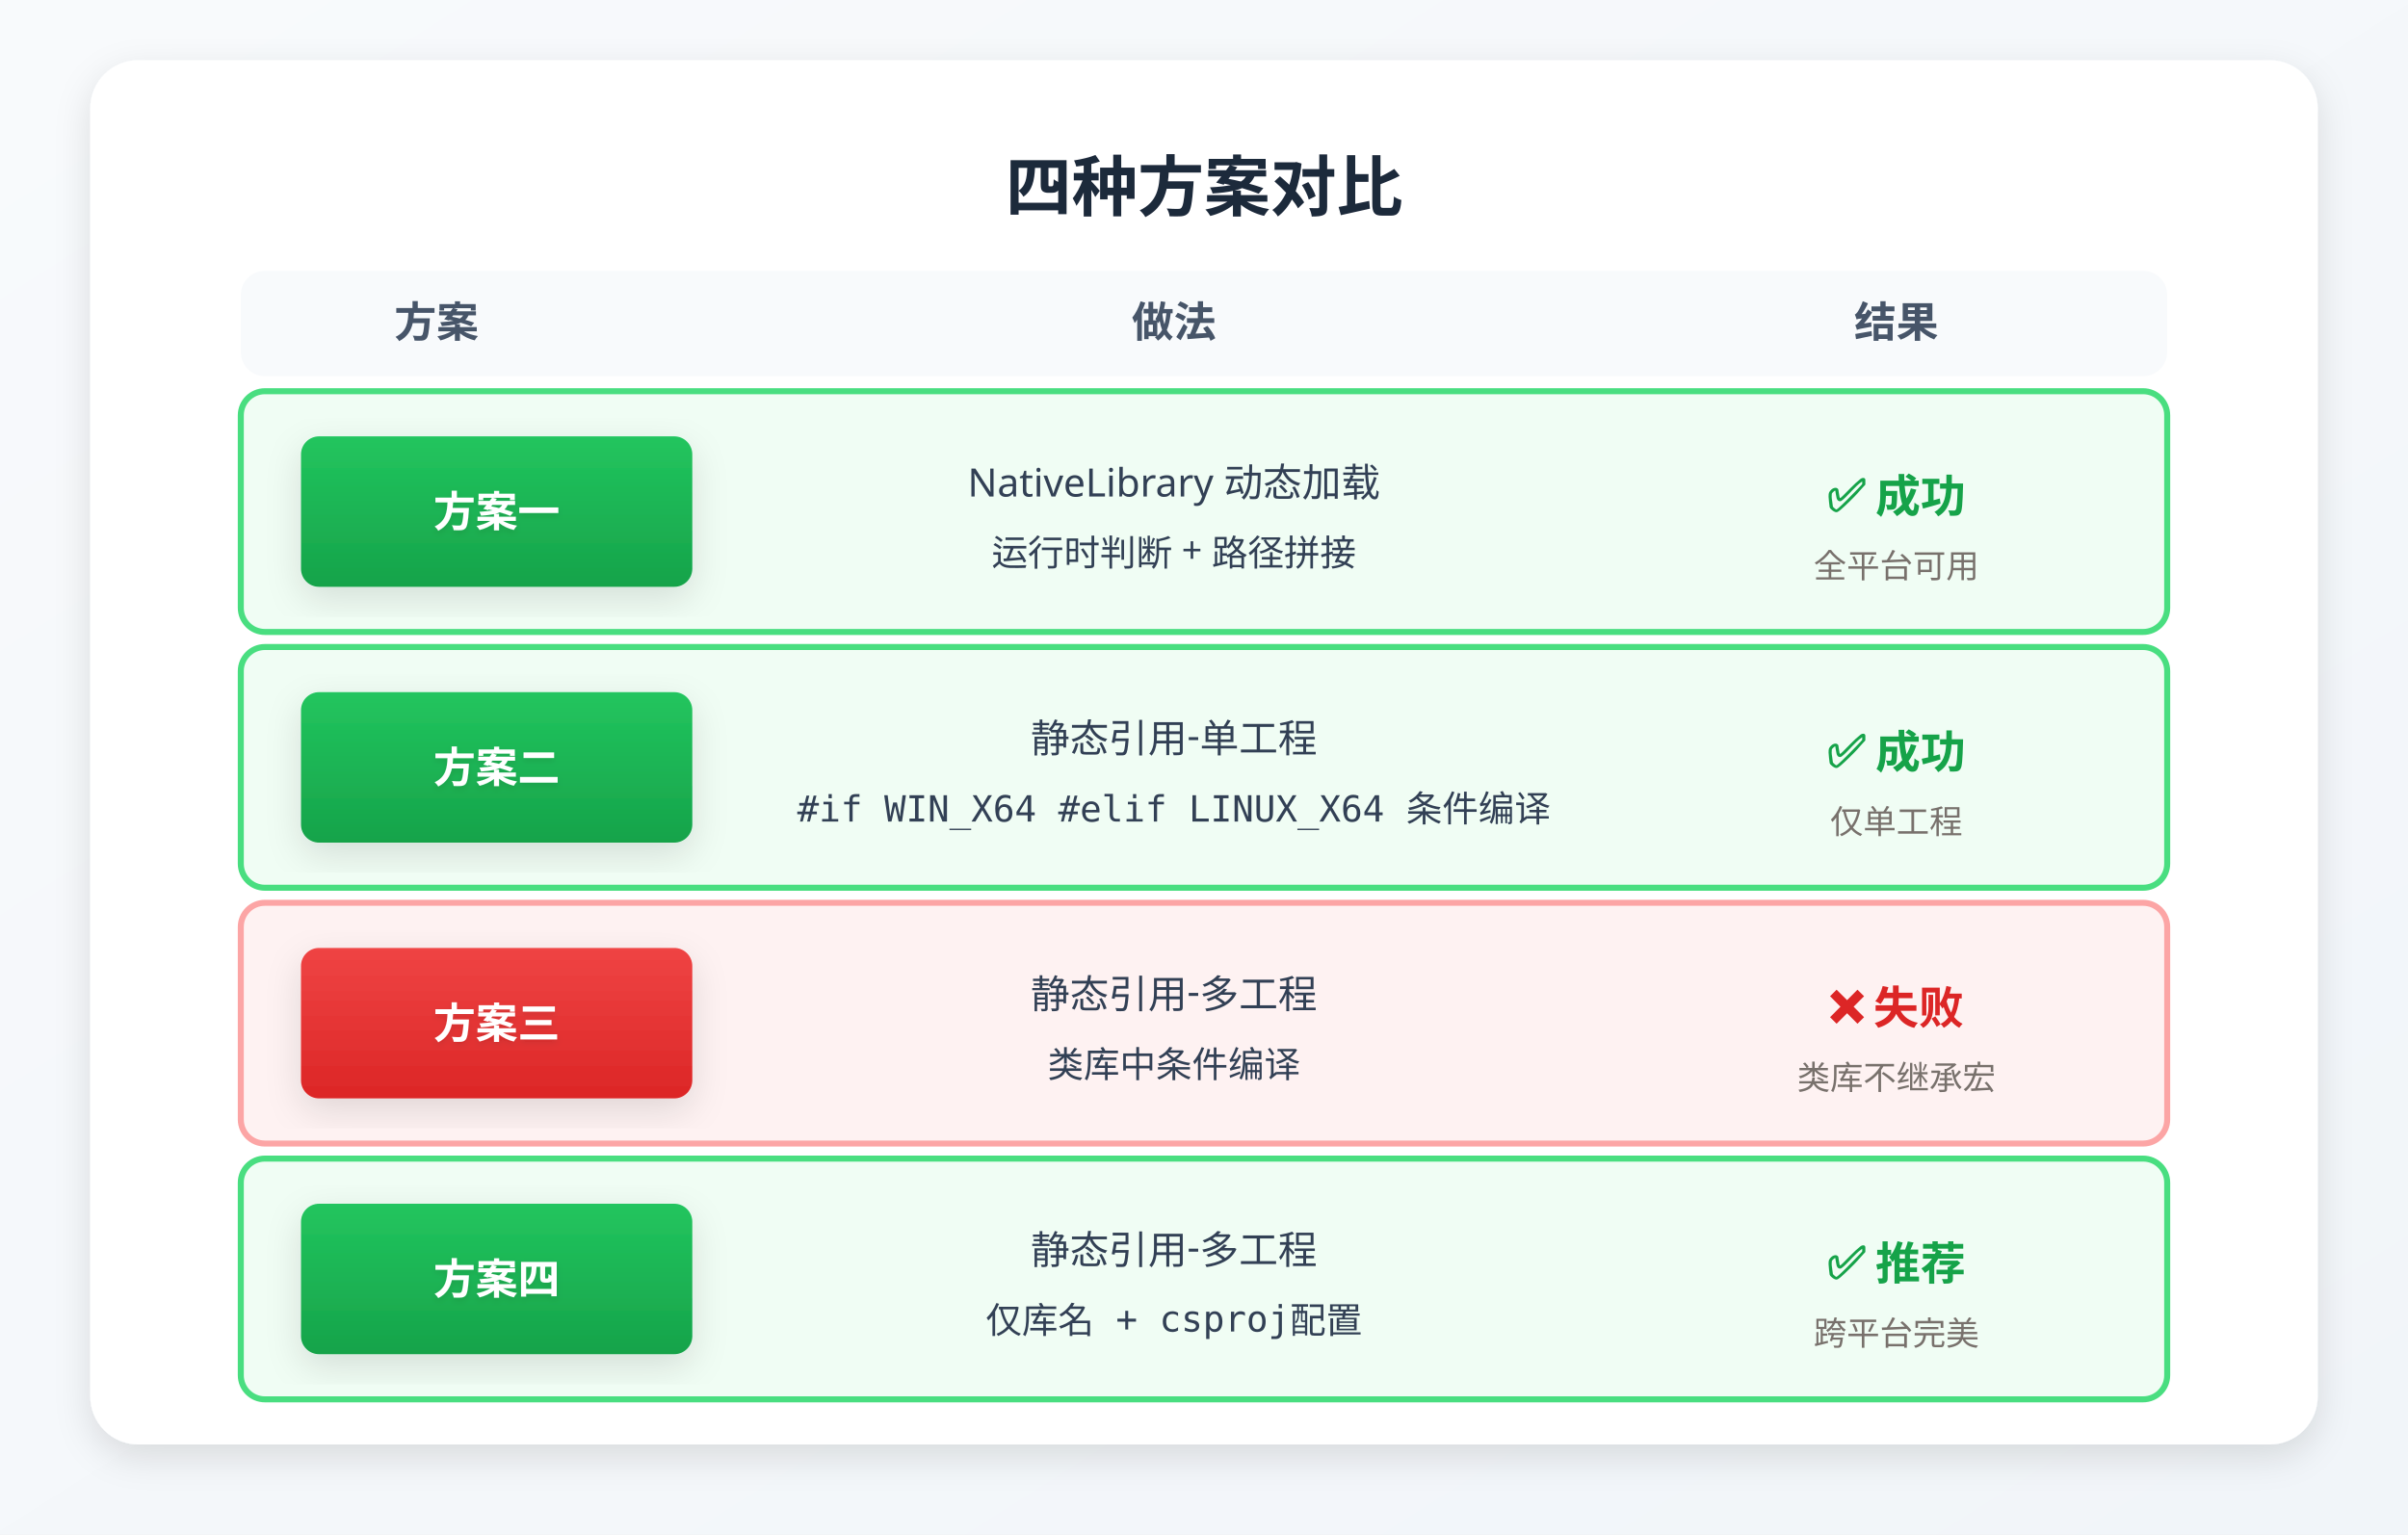
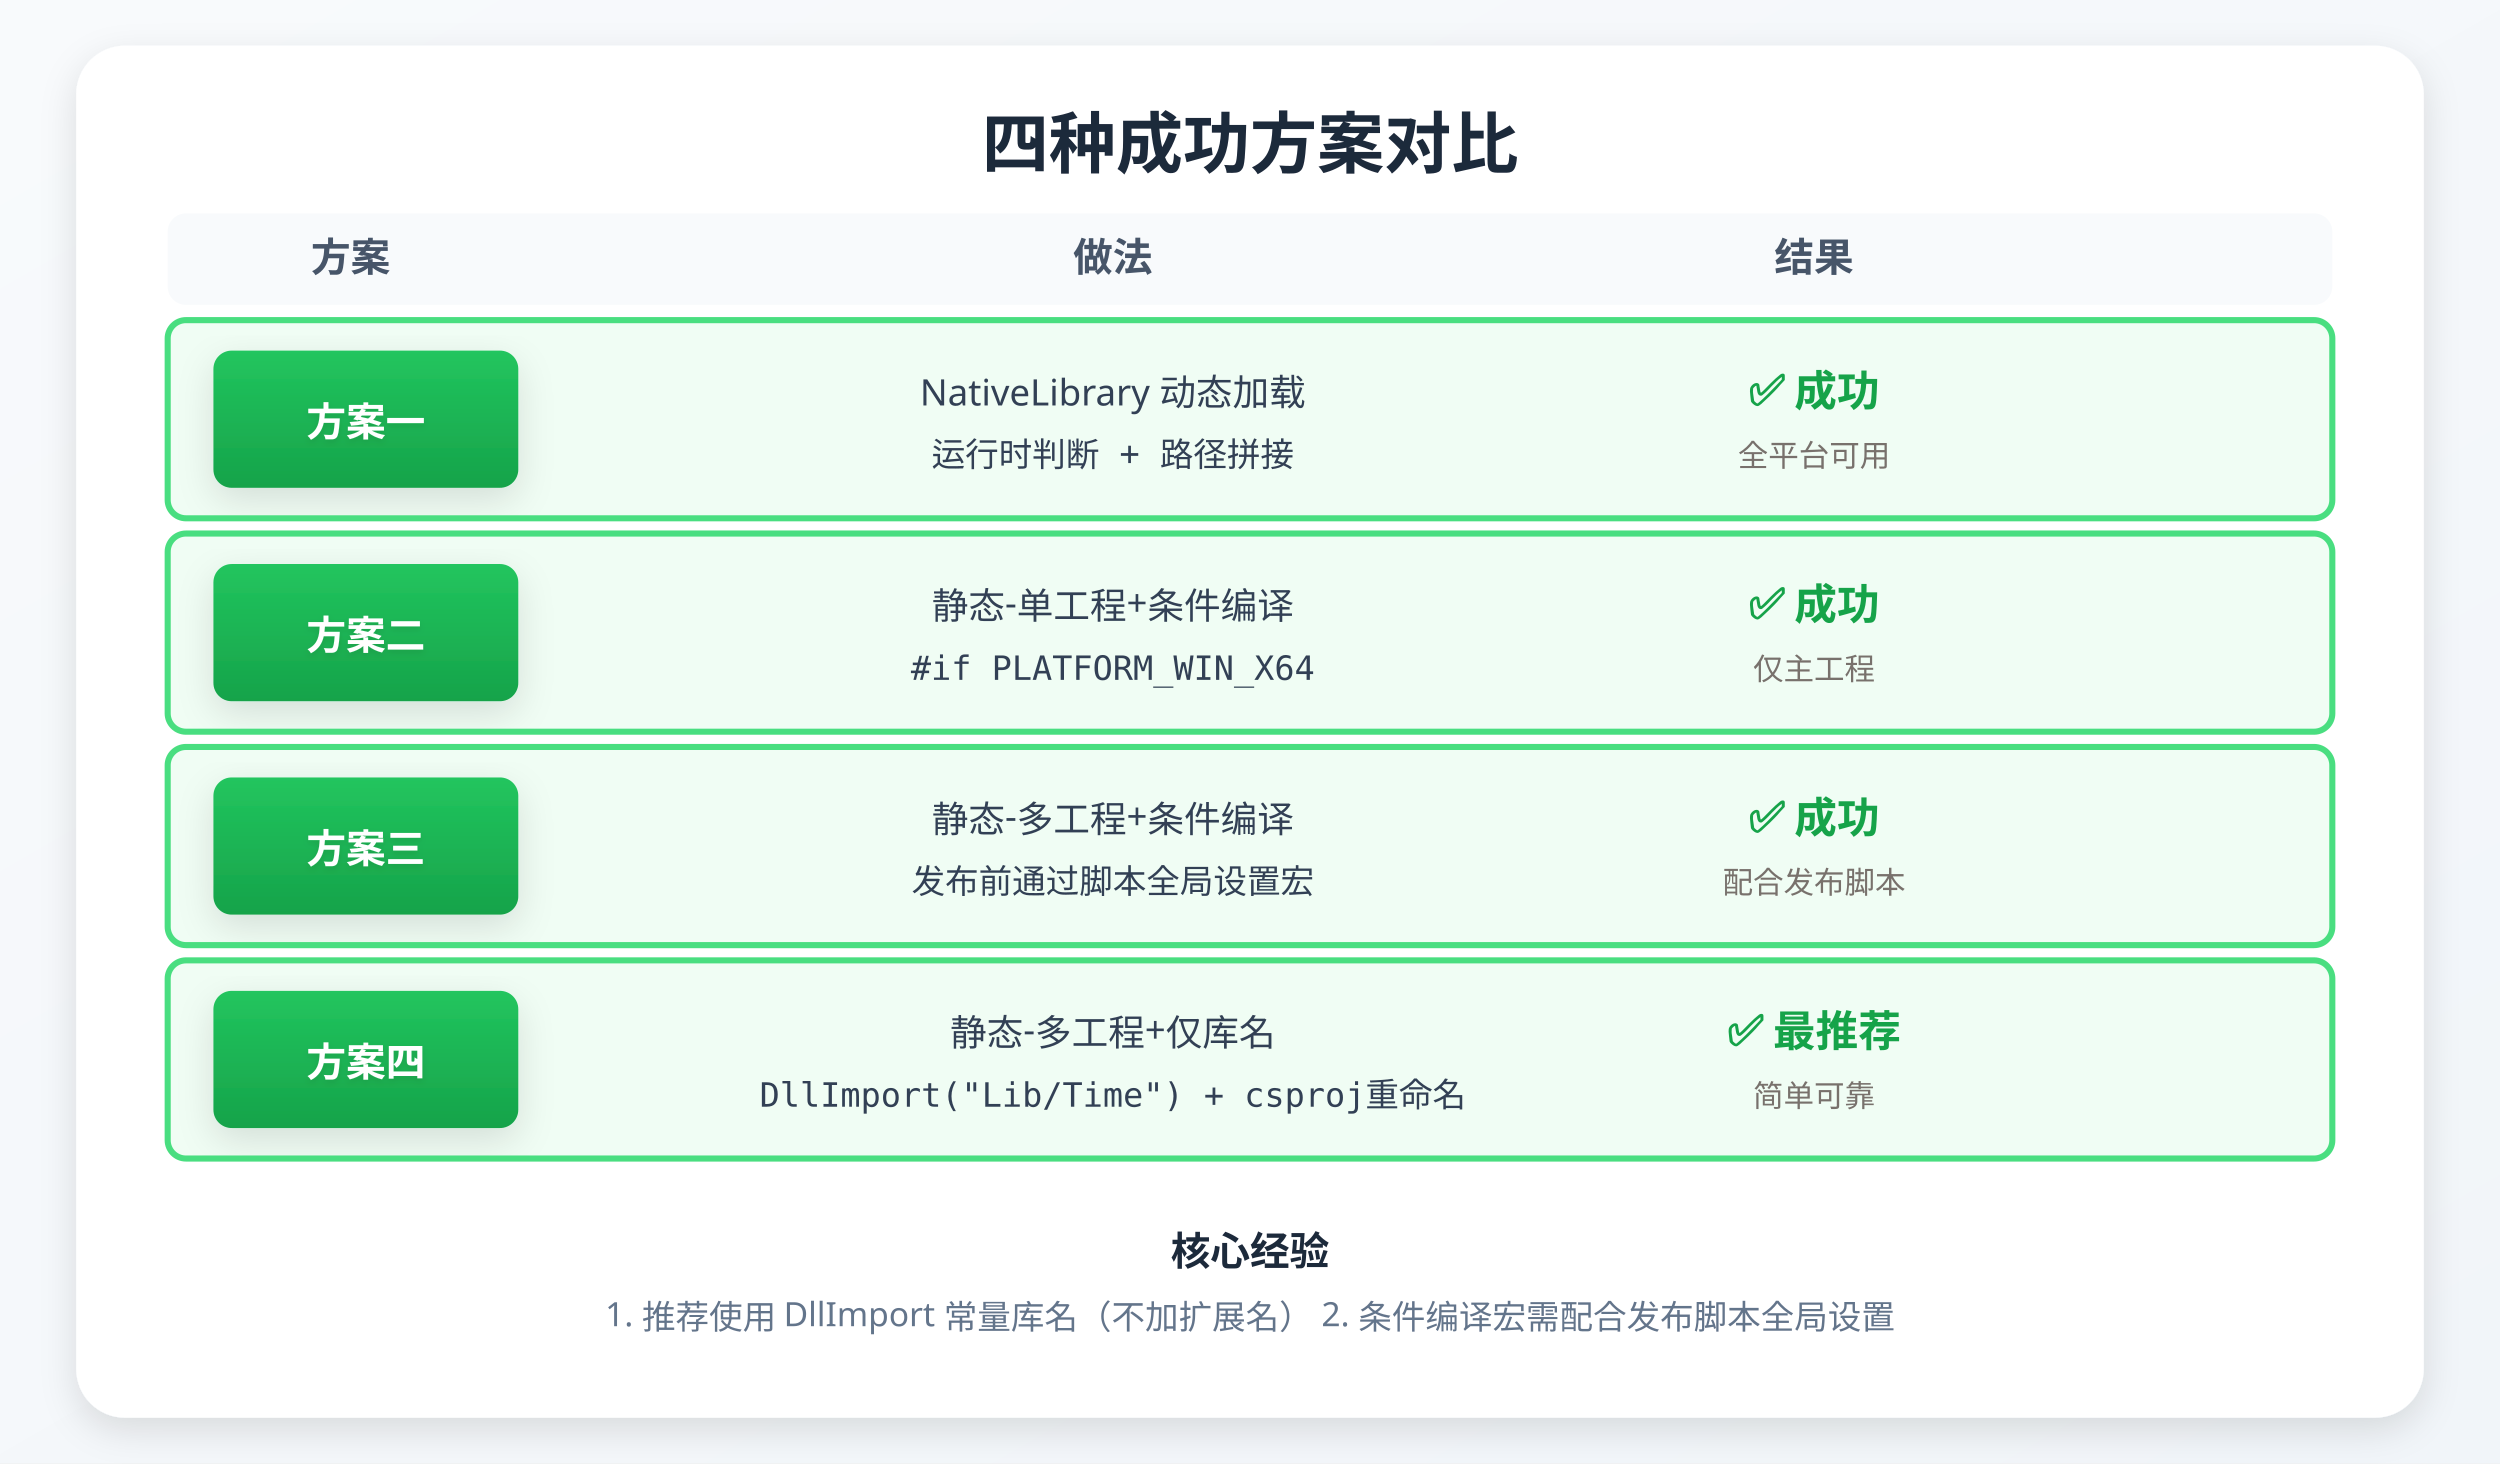
- <svg xmlns="http://www.w3.org/2000/svg" height="510" viewBox="0 0 800 510" width="800">
+ <svg xmlns="http://www.w3.org/2000/svg" height="480" viewBox="0 0 820 480" width="820">
  <defs>
    <linearGradient id="bgGradient" x1="0%" y1="0%" x2="100%" y2="100%">
      <stop offset="0%" stop-color="#f8fafc" />
      <stop offset="100%" stop-color="#f1f5f9" />
    </linearGradient>
    <linearGradient id="successGrad" x1="0%" y1="0%" x2="0%" y2="100%">
      <stop offset="0%" stop-color="#22c55e" />
      <stop offset="100%" stop-color="#16a34a" />
    </linearGradient>
-     <linearGradient id="warningGrad" x1="0%" y1="0%" x2="0%" y2="100%">
-       <stop offset="0%" stop-color="#f59e0b" />
-       <stop offset="100%" stop-color="#d97706" />
-     </linearGradient>
-     <linearGradient id="failGrad" x1="0%" y1="0%" x2="0%" y2="100%">
-       <stop offset="0%" stop-color="#ef4444" />
-       <stop offset="100%" stop-color="#dc2626" />
-     </linearGradient>
    <filter id="cardShadow" x="-20%" y="-20%" width="140%" height="140%">
      <feDropShadow dx="0" dy="4" stdDeviation="6" flood-opacity="0.12" />
    </filter>
    <filter id="textShadow" x="-20%" y="-20%" width="140%" height="140%">
      <feDropShadow dx="0" dy="1" stdDeviation="1" flood-opacity="0.1" />
    </filter>
  </defs>
-   <rect fill="url(#bgGradient)" width="800" height="510" />
-   <g transform="translate(30, 20)" filter="url(#cardShadow)">
-     <rect fill="white" rx="16" width="740" height="460" />
-     <text fill="#1e293b" font-family="Microsoft YaHei, sans-serif" font-size="22" font-weight="bold" text-anchor="middle" x="370" y="50">四种方案对比</text>
-     <rect fill="#f8fafc" x="50" y="70" width="640" height="35" rx="8" />
-     <text fill="#475569" font-family="Microsoft YaHei, sans-serif" font-size="14" font-weight="bold" text-anchor="middle" x="115" y="92">方案</text>
-     <text fill="#475569" font-family="Microsoft YaHei, sans-serif" font-size="14" font-weight="bold" text-anchor="middle" x="360" y="92">做法</text>
-     <text fill="#475569" font-family="Microsoft YaHei, sans-serif" font-size="14" font-weight="bold" text-anchor="middle" x="600" y="92">结果</text>
-     <rect fill="#f0fdf4" stroke="#4ade80" stroke-width="2" x="50" y="110" width="640" height="80" rx="8" />
-     <g transform="translate(50, 110)">
-       <rect fill="url(#successGrad)" rx="6" x="20" y="15" width="130" height="50" filter="url(#cardShadow)" />
-       <text fill="white" font-family="Microsoft YaHei, sans-serif" font-size="14" font-weight="bold" text-anchor="middle" x="85" y="45" filter="url(#textShadow)">方案一</text>
+   <rect fill="url(#bgGradient)" width="820" height="480" />
+   <g transform="translate(25, 15)" filter="url(#cardShadow)">
+     <rect fill="white" rx="16" width="770" height="450" />
+     <text fill="#1e293b" font-family="Microsoft YaHei, sans-serif" font-size="22" font-weight="bold" text-anchor="middle" x="385" y="40">四种成功方案对比</text>
+     <rect fill="#f8fafc" x="30" y="55" width="710" height="30" rx="6" />
+     <text fill="#475569" font-family="Microsoft YaHei, sans-serif" font-size="13" font-weight="bold" text-anchor="middle" x="90" y="74">方案</text>
+     <text fill="#475569" font-family="Microsoft YaHei, sans-serif" font-size="13" font-weight="bold" text-anchor="middle" x="340" y="74">做法</text>
+     <text fill="#475569" font-family="Microsoft YaHei, sans-serif" font-size="13" font-weight="bold" text-anchor="middle" x="570" y="74">结果</text>
+     <rect fill="#f0fdf4" stroke="#4ade80" stroke-width="2" x="30" y="90" width="710" height="65" rx="6" />
+     <g transform="translate(30, 90)">
+       <rect fill="url(#successGrad)" rx="6" x="15" y="10" width="100" height="45" filter="url(#cardShadow)" />
+       <text fill="white" font-family="Microsoft YaHei, sans-serif" font-size="13" font-weight="bold" text-anchor="middle" x="65" y="38" filter="url(#textShadow)">方案一</text>
    </g>
-     <text fill="#334155" font-family="Microsoft YaHei, sans-serif" font-size="13" text-anchor="middle" x="360" y="145">NativeLibrary 动态加载</text>
-     <text fill="#334155" font-family="Microsoft YaHei, sans-serif" font-size="12" text-anchor="middle" x="360" y="168">运行时判断 + 路径拼接</text>
-     <text fill="#16a34a" font-family="Microsoft YaHei, sans-serif" font-size="15" font-weight="bold" text-anchor="middle" x="600" y="150">✅ 成功</text>
-     <text fill="#78716c" font-family="Microsoft YaHei, sans-serif" font-size="11" text-anchor="middle" x="600" y="172">全平台可用</text>
-     <rect fill="#f0fdf4" stroke="#4ade80" stroke-width="2" x="50" y="195" width="640" height="80" rx="8" />
-     <g transform="translate(50, 195)">
-       <rect fill="url(#successGrad)" rx="6" x="20" y="15" width="130" height="50" filter="url(#cardShadow)" />
-       <text fill="white" font-family="Microsoft YaHei, sans-serif" font-size="14" font-weight="bold" text-anchor="middle" x="85" y="45" filter="url(#textShadow)">方案二</text>
+     <text fill="#334155" font-family="Microsoft YaHei, sans-serif" font-size="12" text-anchor="middle" x="340" y="118">NativeLibrary 动态加载</text>
+     <text fill="#334155" font-family="Consolas, monospace" font-size="11" text-anchor="middle" x="340" y="138">运行时判断 + 路径拼接</text>
+     <text fill="#16a34a" font-family="Microsoft YaHei, sans-serif" font-size="14" font-weight="bold" text-anchor="middle" x="570" y="118">✅ 成功</text>
+     <text fill="#78716c" font-family="Microsoft YaHei, sans-serif" font-size="10" text-anchor="middle" x="570" y="138">全平台可用</text>
+     <rect fill="#f0fdf4" stroke="#4ade80" stroke-width="2" x="30" y="160" width="710" height="65" rx="6" />
+     <g transform="translate(30, 160)">
+       <rect fill="url(#successGrad)" rx="6" x="15" y="10" width="100" height="45" filter="url(#cardShadow)" />
+       <text fill="white" font-family="Microsoft YaHei, sans-serif" font-size="13" font-weight="bold" text-anchor="middle" x="65" y="38" filter="url(#textShadow)">方案二</text>
    </g>
-     <text fill="#334155" font-family="Microsoft YaHei, sans-serif" font-size="13" text-anchor="middle" x="360" y="230">静态引用-单工程</text>
-     <text fill="#334155" font-family="Consolas, monospace" font-size="12" text-anchor="middle" x="360" y="253">#if WIN_X64 #elif LINUX_X64 条件编译</text>
-     <text fill="#16a34a" font-family="Microsoft YaHei, sans-serif" font-size="15" font-weight="bold" text-anchor="middle" x="600" y="235">✅ 成功</text>
-     <text fill="#78716c" font-family="Microsoft YaHei, sans-serif" font-size="11" text-anchor="middle" x="600" y="257">仅单工程</text>
-     <rect fill="#fef2f2" stroke="#fca5a5" stroke-width="2" x="50" y="280" width="640" height="80" rx="8" />
-     <g transform="translate(50, 280)">
-       <rect fill="url(#failGrad)" rx="6" x="20" y="15" width="130" height="50" filter="url(#cardShadow)" />
-       <text fill="white" font-family="Microsoft YaHei, sans-serif" font-size="14" font-weight="bold" text-anchor="middle" x="85" y="45" filter="url(#textShadow)">方案三</text>
+     <text fill="#334155" font-family="Microsoft YaHei, sans-serif" font-size="12" text-anchor="middle" x="340" y="188">静态-单工程+条件编译</text>
+     <text fill="#334155" font-family="Consolas, monospace" font-size="11" text-anchor="middle" x="340" y="208">#if PLATFORM_WIN_X64</text>
+     <text fill="#16a34a" font-family="Microsoft YaHei, sans-serif" font-size="14" font-weight="bold" text-anchor="middle" x="570" y="188">✅ 成功</text>
+     <text fill="#78716c" font-family="Microsoft YaHei, sans-serif" font-size="10" text-anchor="middle" x="570" y="208">仅主工程</text>
+     <rect fill="#f0fdf4" stroke="#4ade80" stroke-width="2" x="30" y="230" width="710" height="65" rx="6" />
+     <g transform="translate(30, 230)">
+       <rect fill="url(#successGrad)" rx="6" x="15" y="10" width="100" height="45" filter="url(#cardShadow)" />
+       <text fill="white" font-family="Microsoft YaHei, sans-serif" font-size="13" font-weight="bold" text-anchor="middle" x="65" y="38" filter="url(#textShadow)">方案三</text>
    </g>
-     <text fill="#334155" font-family="Microsoft YaHei, sans-serif" font-size="13" text-anchor="middle" x="360" y="315">静态引用-多工程</text>
-     <text fill="#334155" font-family="Consolas, monospace" font-size="12" text-anchor="middle" x="360" y="338">类库中条件编译</text>
-     <text fill="#dc2626" font-family="Microsoft YaHei, sans-serif" font-size="15" font-weight="bold" text-anchor="middle" x="600" y="320">❌ 失败</text>
-     <text fill="#78716c" font-family="Microsoft YaHei, sans-serif" font-size="11" text-anchor="middle" x="600" y="342">类库不继承宏</text>
-     <rect fill="#f0fdf4" stroke="#4ade80" stroke-width="2" x="50" y="365" width="640" height="80" rx="8" />
-     <g transform="translate(50, 365)">
-       <rect fill="url(#successGrad)" rx="6" x="20" y="15" width="130" height="50" filter="url(#cardShadow)" />
-       <text fill="white" font-family="Microsoft YaHei, sans-serif" font-size="14" font-weight="bold" text-anchor="middle" x="85" y="45" filter="url(#textShadow)">方案四</text>
+     <text fill="#334155" font-family="Microsoft YaHei, sans-serif" font-size="12" text-anchor="middle" x="340" y="258">静态-多工程+条件编译</text>
+     <text fill="#334155" font-family="Consolas, monospace" font-size="11" text-anchor="middle" x="340" y="278">发布前通过脚本全局设置宏</text>
+     <text fill="#16a34a" font-family="Microsoft YaHei, sans-serif" font-size="14" font-weight="bold" text-anchor="middle" x="570" y="258">✅ 成功</text>
+     <text fill="#78716c" font-family="Microsoft YaHei, sans-serif" font-size="10" text-anchor="middle" x="570" y="278">配合发布脚本</text>
+     <rect fill="#f0fdf4" stroke="#4ade80" stroke-width="2" x="30" y="300" width="710" height="65" rx="6" />
+     <g transform="translate(30, 300)">
+       <rect fill="url(#successGrad)" rx="6" x="15" y="10" width="100" height="45" filter="url(#cardShadow)" />
+       <text fill="white" font-family="Microsoft YaHei, sans-serif" font-size="13" font-weight="bold" text-anchor="middle" x="65" y="38" filter="url(#textShadow)">方案四</text>
    </g>
-     <text fill="#334155" font-family="Microsoft YaHei, sans-serif" font-size="13" text-anchor="middle" x="360" y="400">静态引用-多工程</text>
-     <text fill="#334155" font-family="Consolas, monospace" font-size="12" text-anchor="middle" x="360" y="423">仅库名 + csproj配置</text>
-     <text fill="#16a34a" font-family="Microsoft YaHei, sans-serif" font-size="15" font-weight="bold" text-anchor="middle" x="600" y="405">✅ 推荐</text>
-     <text fill="#78716c" font-family="Microsoft YaHei, sans-serif" font-size="11" text-anchor="middle" x="600" y="427">跨平台完美</text>
+     <text fill="#334155" font-family="Microsoft YaHei, sans-serif" font-size="12" text-anchor="middle" x="340" y="328">静态-多工程+仅库名</text>
+     <text fill="#334155" font-family="Consolas, monospace" font-size="11" text-anchor="middle" x="340" y="348">DllImport("Lib/Time") + csproj重命名</text>
+     <text fill="#16a34a" font-family="Microsoft YaHei, sans-serif" font-size="14" font-weight="bold" text-anchor="middle" x="570" y="328">✅ 最推荐</text>
+     <text fill="#78716c" font-family="Microsoft YaHei, sans-serif" font-size="10" text-anchor="middle" x="570" y="348">简单可靠</text>
+     <text fill="#1e293b" font-family="Microsoft YaHei, sans-serif" font-size="13" font-weight="bold" text-anchor="middle" x="385" y="400">核心经验</text>
+     <text fill="#64748b" font-family="Microsoft YaHei, sans-serif" font-size="11" text-anchor="middle" x="385" y="420">1. 推荐使用 DllImport 常量库名（不加扩展名）  2. 条件编译宏需配合发布脚本全局设置</text>
  </g>
</svg>
